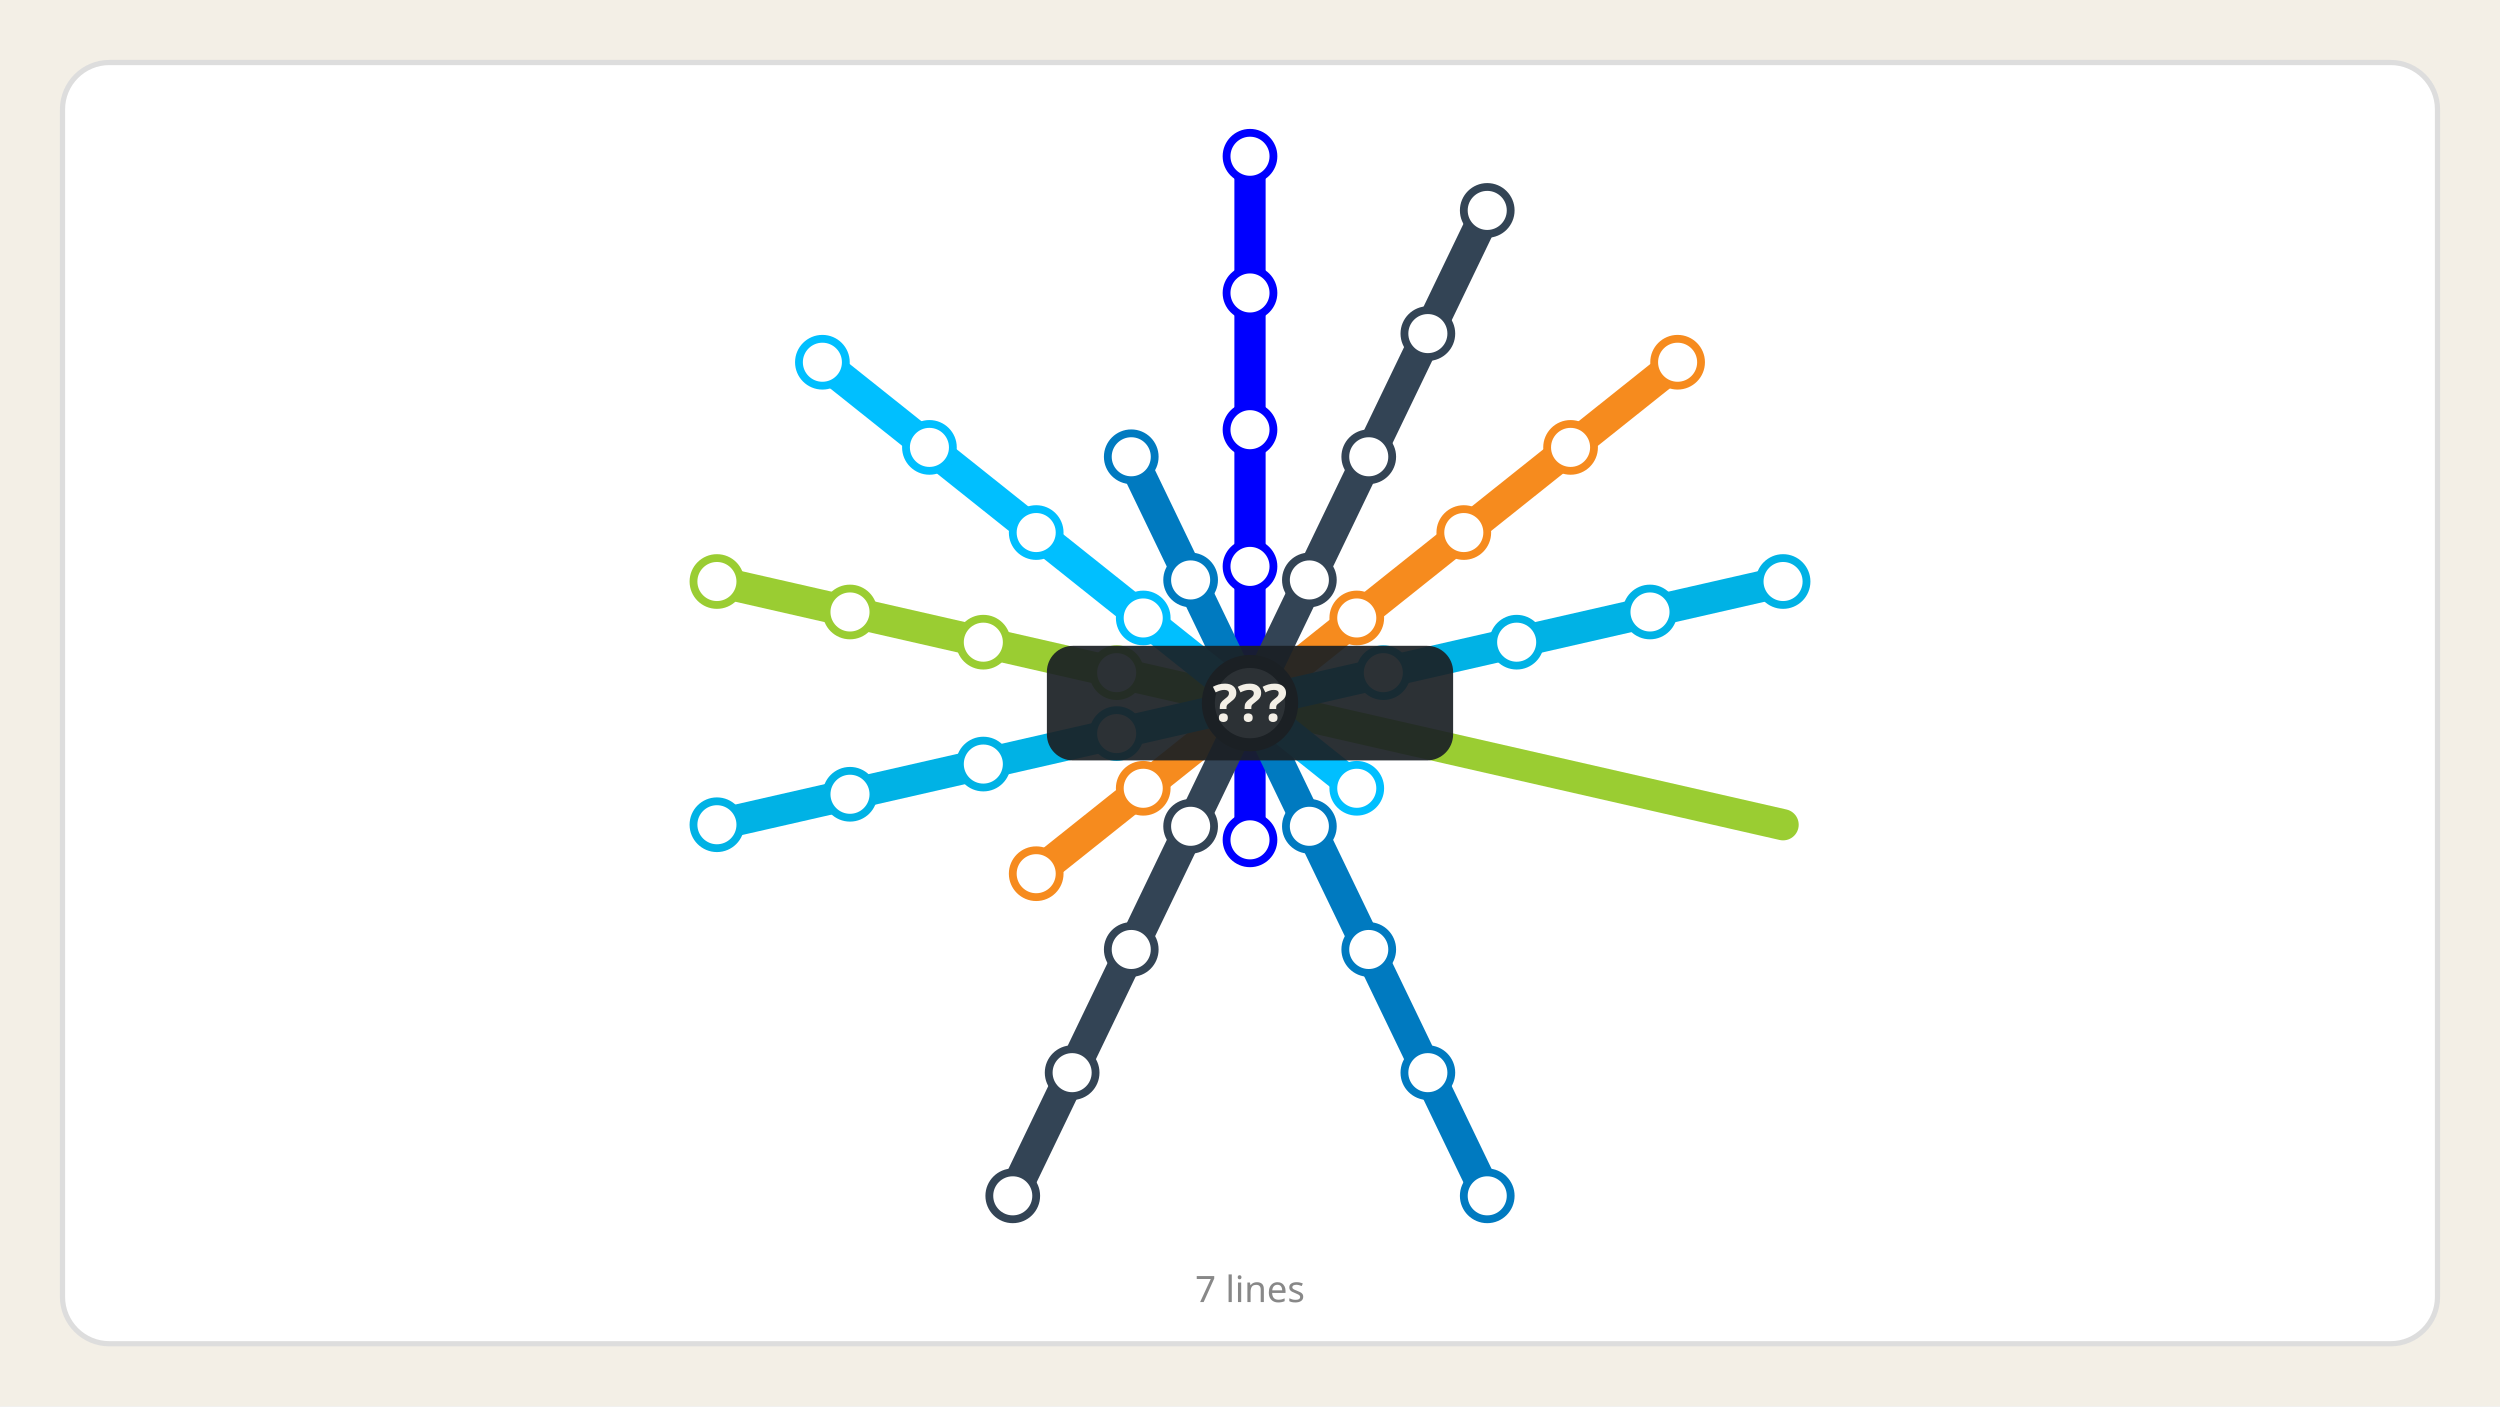
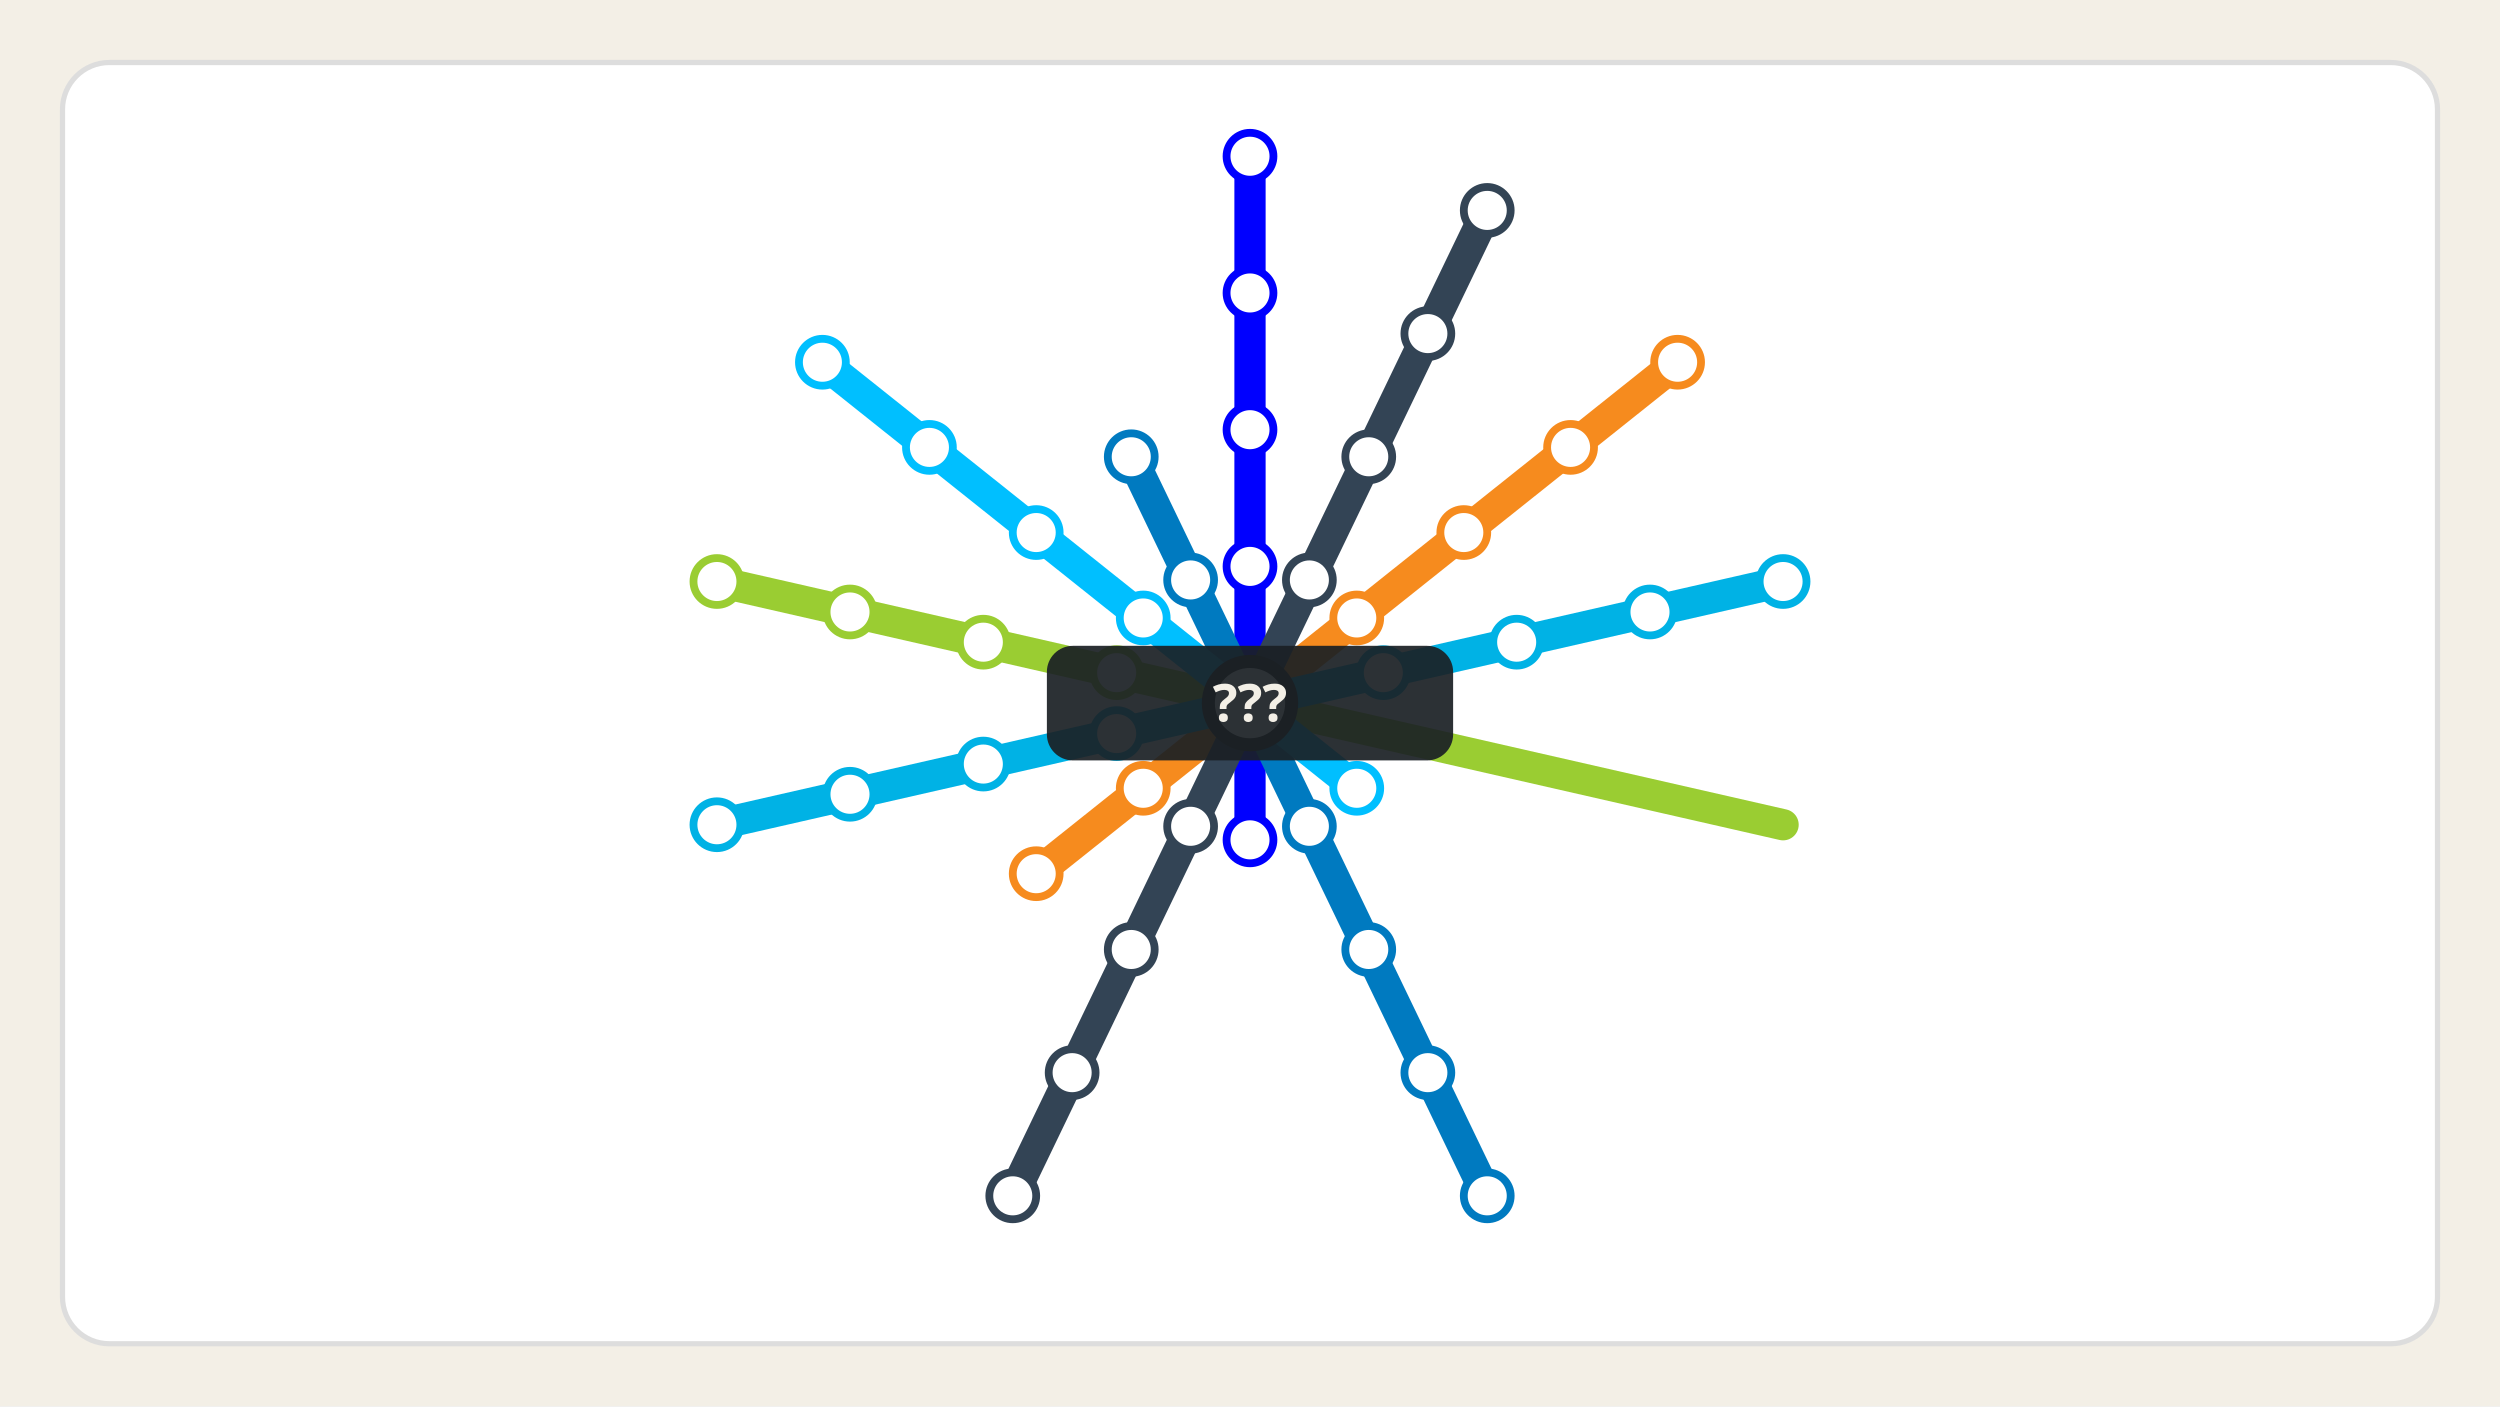
<svg xmlns="http://www.w3.org/2000/svg" width="960" height="540" viewBox="0 0 960 540">
  <rect width="960" height="540" fill="#f3efe6" />
  <rect x="24" y="24" width="912" height="492" rx="18" fill="#fff" stroke="#ddd" stroke-width="2" />
  <line x1="480.0" y1="322.5" x2="480.0" y2="60.0" stroke="#0000FF" stroke-width="12" stroke-linecap="round" />
  <circle cx="480.0" cy="322.5" r="9" fill="#fff" stroke="#0000FF" stroke-width="3" />
  <circle cx="480.0" cy="217.5" r="9" fill="#fff" stroke="#0000FF" stroke-width="3" />
  <circle cx="480.0" cy="165.0" r="9" fill="#fff" stroke="#0000FF" stroke-width="3" />
  <circle cx="480.0" cy="112.5" r="9" fill="#fff" stroke="#0000FF" stroke-width="3" />
  <circle cx="480.0" cy="60.0" r="9" fill="#fff" stroke="#0000FF" stroke-width="3" />
  <line x1="397.9" y1="335.5" x2="644.2" y2="139.1" stroke="#F68B1E" stroke-width="12" stroke-linecap="round" />
  <circle cx="397.9" cy="335.5" r="9" fill="#fff" stroke="#F68B1E" stroke-width="3" />
  <circle cx="439.0" cy="302.7" r="9" fill="#fff" stroke="#F68B1E" stroke-width="3" />
  <circle cx="521.0" cy="237.3" r="9" fill="#fff" stroke="#F68B1E" stroke-width="3" />
  <circle cx="562.1" cy="204.5" r="9" fill="#fff" stroke="#F68B1E" stroke-width="3" />
  <circle cx="603.1" cy="171.8" r="9" fill="#fff" stroke="#F68B1E" stroke-width="3" />
  <circle cx="644.2" cy="139.1" r="9" fill="#fff" stroke="#F68B1E" stroke-width="3" />
  <line x1="275.3" y1="223.3" x2="684.7" y2="316.7" stroke="#9ACD32" stroke-width="12" stroke-linecap="round" />
  <circle cx="275.3" cy="223.3" r="9" fill="#fff" stroke="#9ACD32" stroke-width="3" />
  <circle cx="326.4" cy="235.0" r="9" fill="#fff" stroke="#9ACD32" stroke-width="3" />
  <circle cx="377.6" cy="246.6" r="9" fill="#fff" stroke="#9ACD32" stroke-width="3" />
  <circle cx="428.8" cy="258.3" r="9" fill="#fff" stroke="#9ACD32" stroke-width="3" />
  <line x1="434.4" y1="175.4" x2="571.1" y2="459.2" stroke="#007AC0" stroke-width="12" stroke-linecap="round" />
  <circle cx="434.4" cy="175.4" r="9" fill="#fff" stroke="#007AC0" stroke-width="3" />
  <circle cx="457.2" cy="222.7" r="9" fill="#fff" stroke="#007AC0" stroke-width="3" />
  <circle cx="502.8" cy="317.3" r="9" fill="#fff" stroke="#007AC0" stroke-width="3" />
  <circle cx="525.6" cy="364.6" r="9" fill="#fff" stroke="#007AC0" stroke-width="3" />
  <circle cx="548.3" cy="411.9" r="9" fill="#fff" stroke="#007AC0" stroke-width="3" />
  <circle cx="571.1" cy="459.2" r="9" fill="#fff" stroke="#007AC0" stroke-width="3" />
  <line x1="571.1" y1="80.8" x2="388.9" y2="459.2" stroke="#334455" stroke-width="12" stroke-linecap="round" />
  <circle cx="571.1" cy="80.8" r="9" fill="#fff" stroke="#334455" stroke-width="3" />
  <circle cx="548.3" cy="128.1" r="9" fill="#fff" stroke="#334455" stroke-width="3" />
  <circle cx="525.6" cy="175.4" r="9" fill="#fff" stroke="#334455" stroke-width="3" />
  <circle cx="502.8" cy="222.7" r="9" fill="#fff" stroke="#334455" stroke-width="3" />
  <circle cx="457.2" cy="317.3" r="9" fill="#fff" stroke="#334455" stroke-width="3" />
  <circle cx="434.4" cy="364.6" r="9" fill="#fff" stroke="#334455" stroke-width="3" />
  <circle cx="411.7" cy="411.9" r="9" fill="#fff" stroke="#334455" stroke-width="3" />
  <circle cx="388.9" cy="459.2" r="9" fill="#fff" stroke="#334455" stroke-width="3" />
  <line x1="684.7" y1="223.3" x2="275.3" y2="316.7" stroke="#00B2E5" stroke-width="12" stroke-linecap="round" />
  <circle cx="684.7" cy="223.3" r="9" fill="#fff" stroke="#00B2E5" stroke-width="3" />
  <circle cx="633.6" cy="235.0" r="9" fill="#fff" stroke="#00B2E5" stroke-width="3" />
  <circle cx="582.4" cy="246.6" r="9" fill="#fff" stroke="#00B2E5" stroke-width="3" />
  <circle cx="531.2" cy="258.3" r="9" fill="#fff" stroke="#00B2E5" stroke-width="3" />
  <circle cx="428.8" cy="281.7" r="9" fill="#fff" stroke="#00B2E5" stroke-width="3" />
  <circle cx="377.6" cy="293.4" r="9" fill="#fff" stroke="#00B2E5" stroke-width="3" />
  <circle cx="326.4" cy="305.0" r="9" fill="#fff" stroke="#00B2E5" stroke-width="3" />
  <circle cx="275.3" cy="316.7" r="9" fill="#fff" stroke="#00B2E5" stroke-width="3" />
  <line x1="521.0" y1="302.7" x2="315.8" y2="139.1" stroke="#00BFFF" stroke-width="12" stroke-linecap="round" />
  <circle cx="521.0" cy="302.7" r="9" fill="#fff" stroke="#00BFFF" stroke-width="3" />
  <circle cx="439.0" cy="237.3" r="9" fill="#fff" stroke="#00BFFF" stroke-width="3" />
  <circle cx="397.9" cy="204.5" r="9" fill="#fff" stroke="#00BFFF" stroke-width="3" />
  <circle cx="356.9" cy="171.8" r="9" fill="#fff" stroke="#00BFFF" stroke-width="3" />
  <circle cx="315.8" cy="139.1" r="9" fill="#fff" stroke="#00BFFF" stroke-width="3" />
  <circle cx="480" cy="270" r="16" fill="#fff" stroke="#222" stroke-width="5" />
  <rect x="402" y="248" width="156" height="44" rx="10" fill="#1a1f24" opacity="0.92" />
  <text x="480" y="277" text-anchor="middle" font-family="sans-serif" font-size="20" font-weight="700" fill="#f3efe6">???</text>
-   <text x="480" y="500" text-anchor="middle" font-family="sans-serif" font-size="14" fill="#888">7 lines</text>
</svg>
